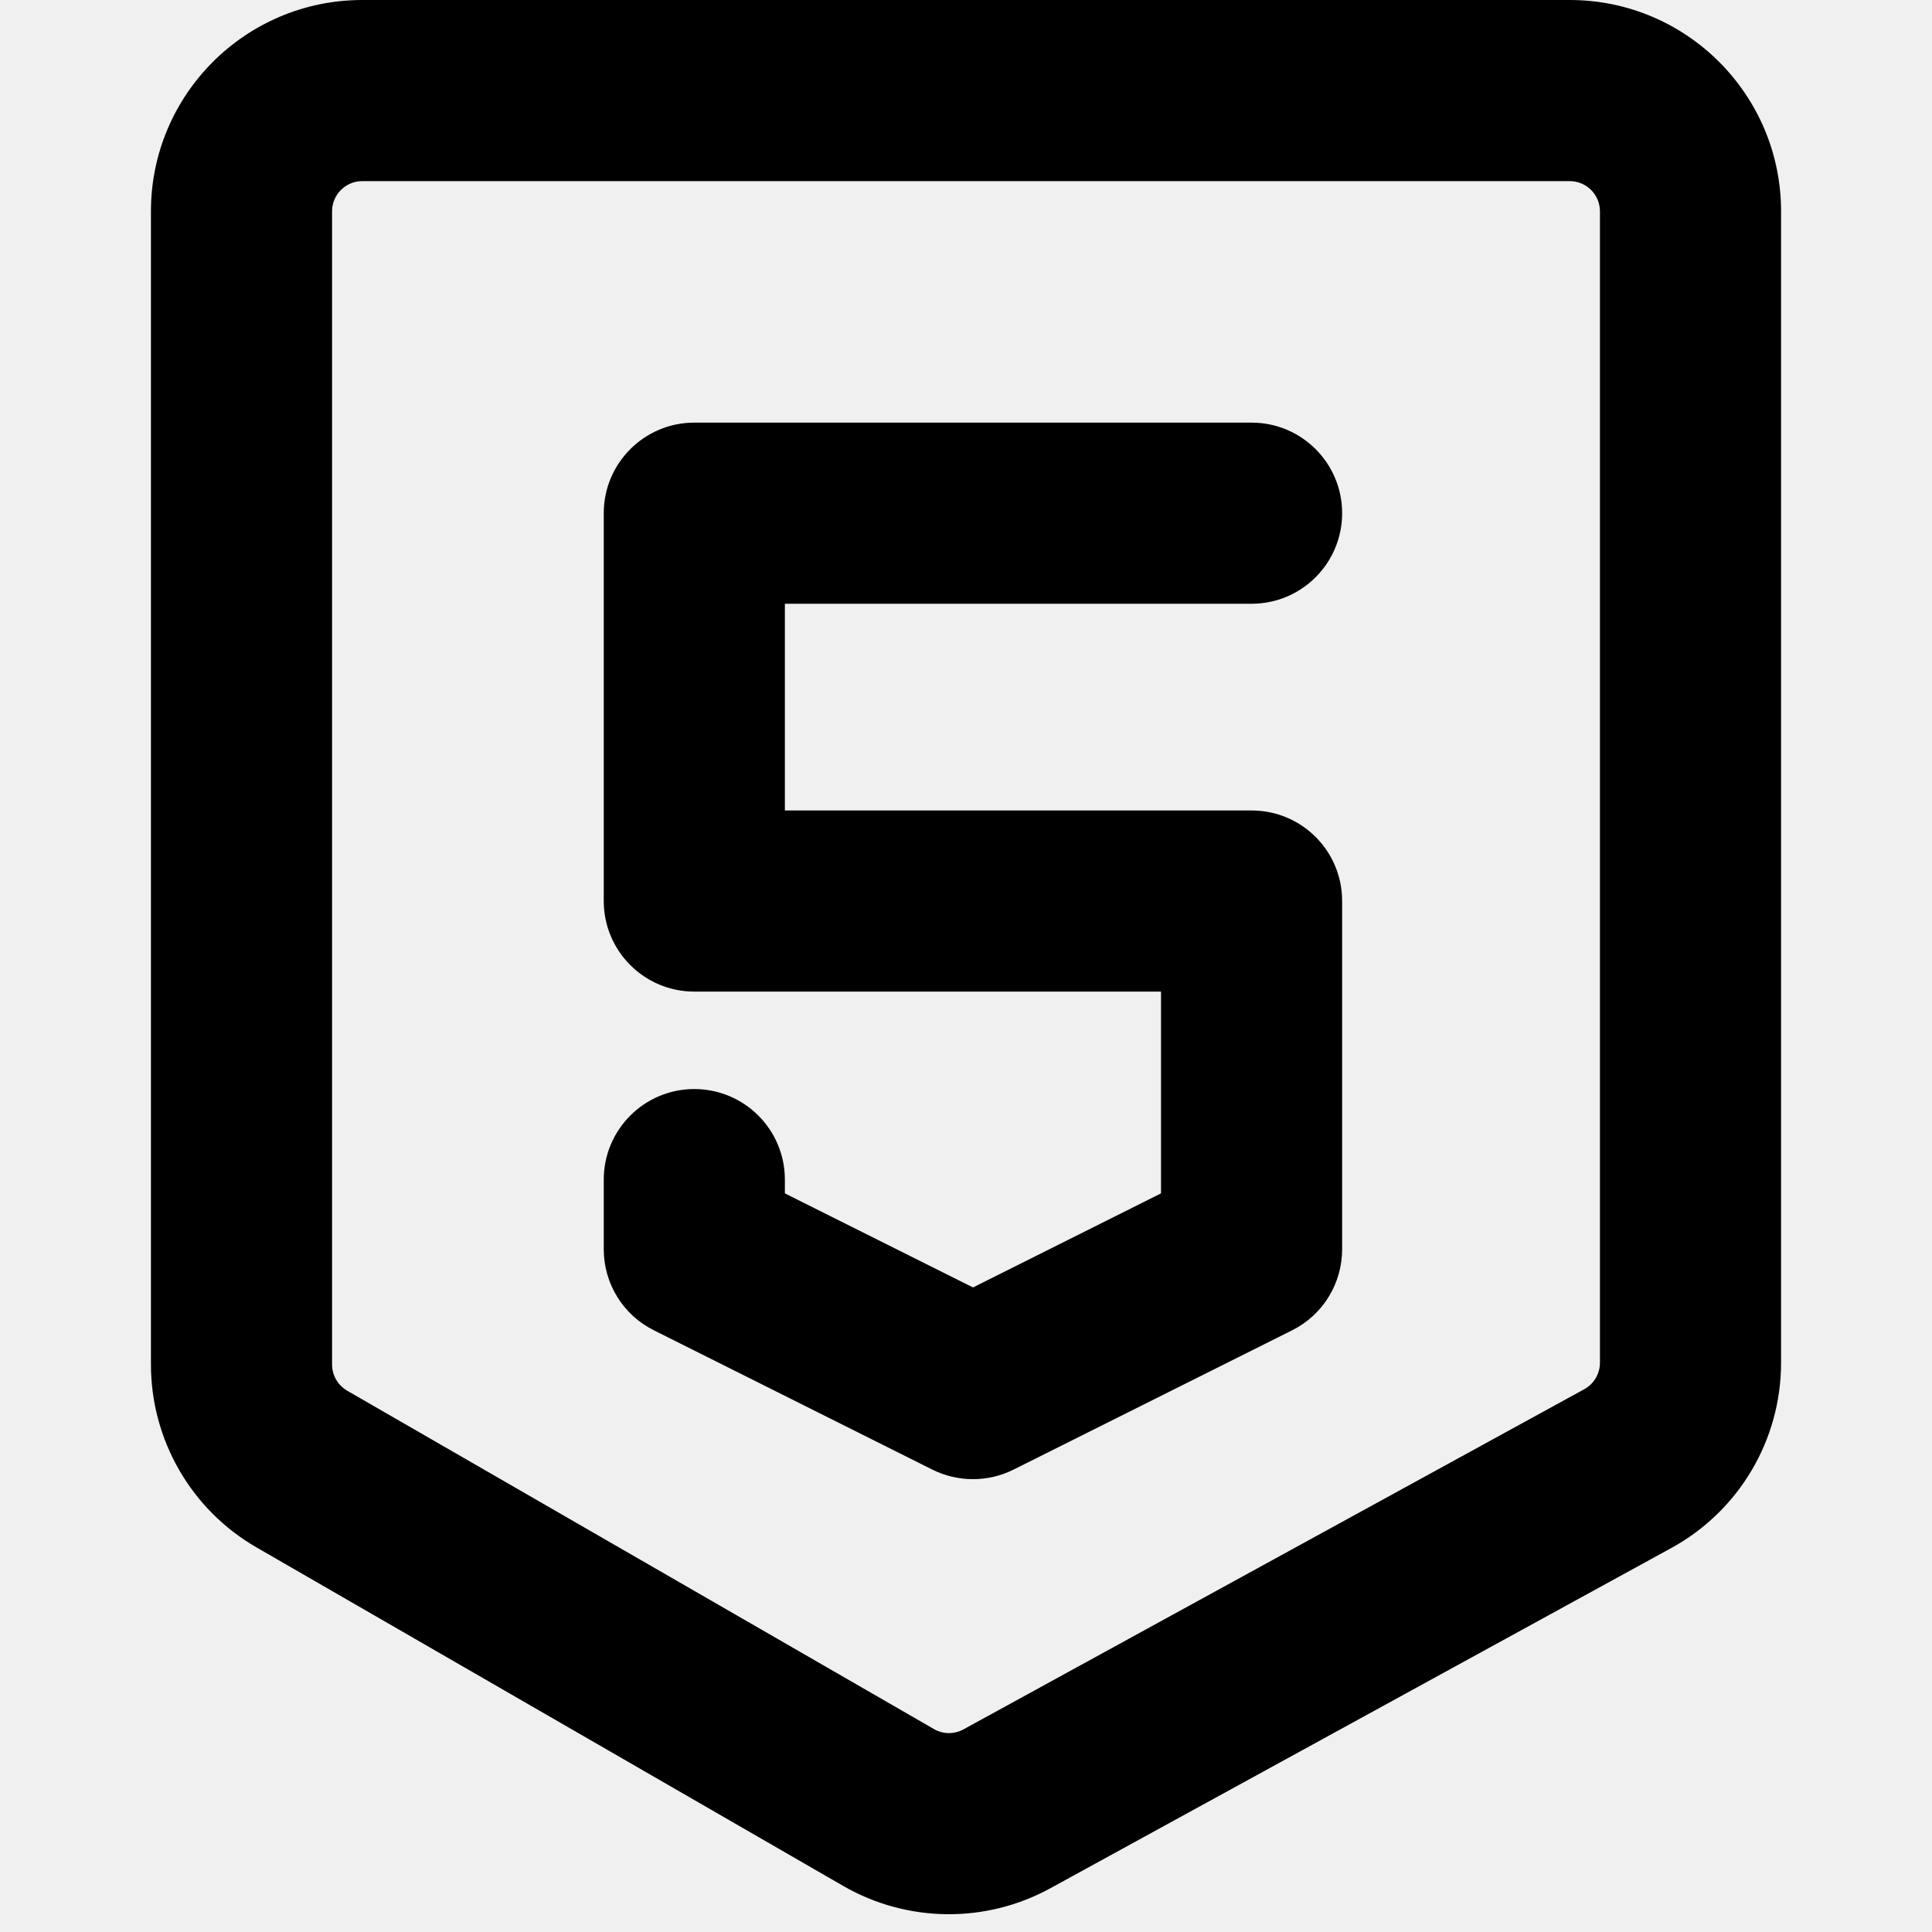
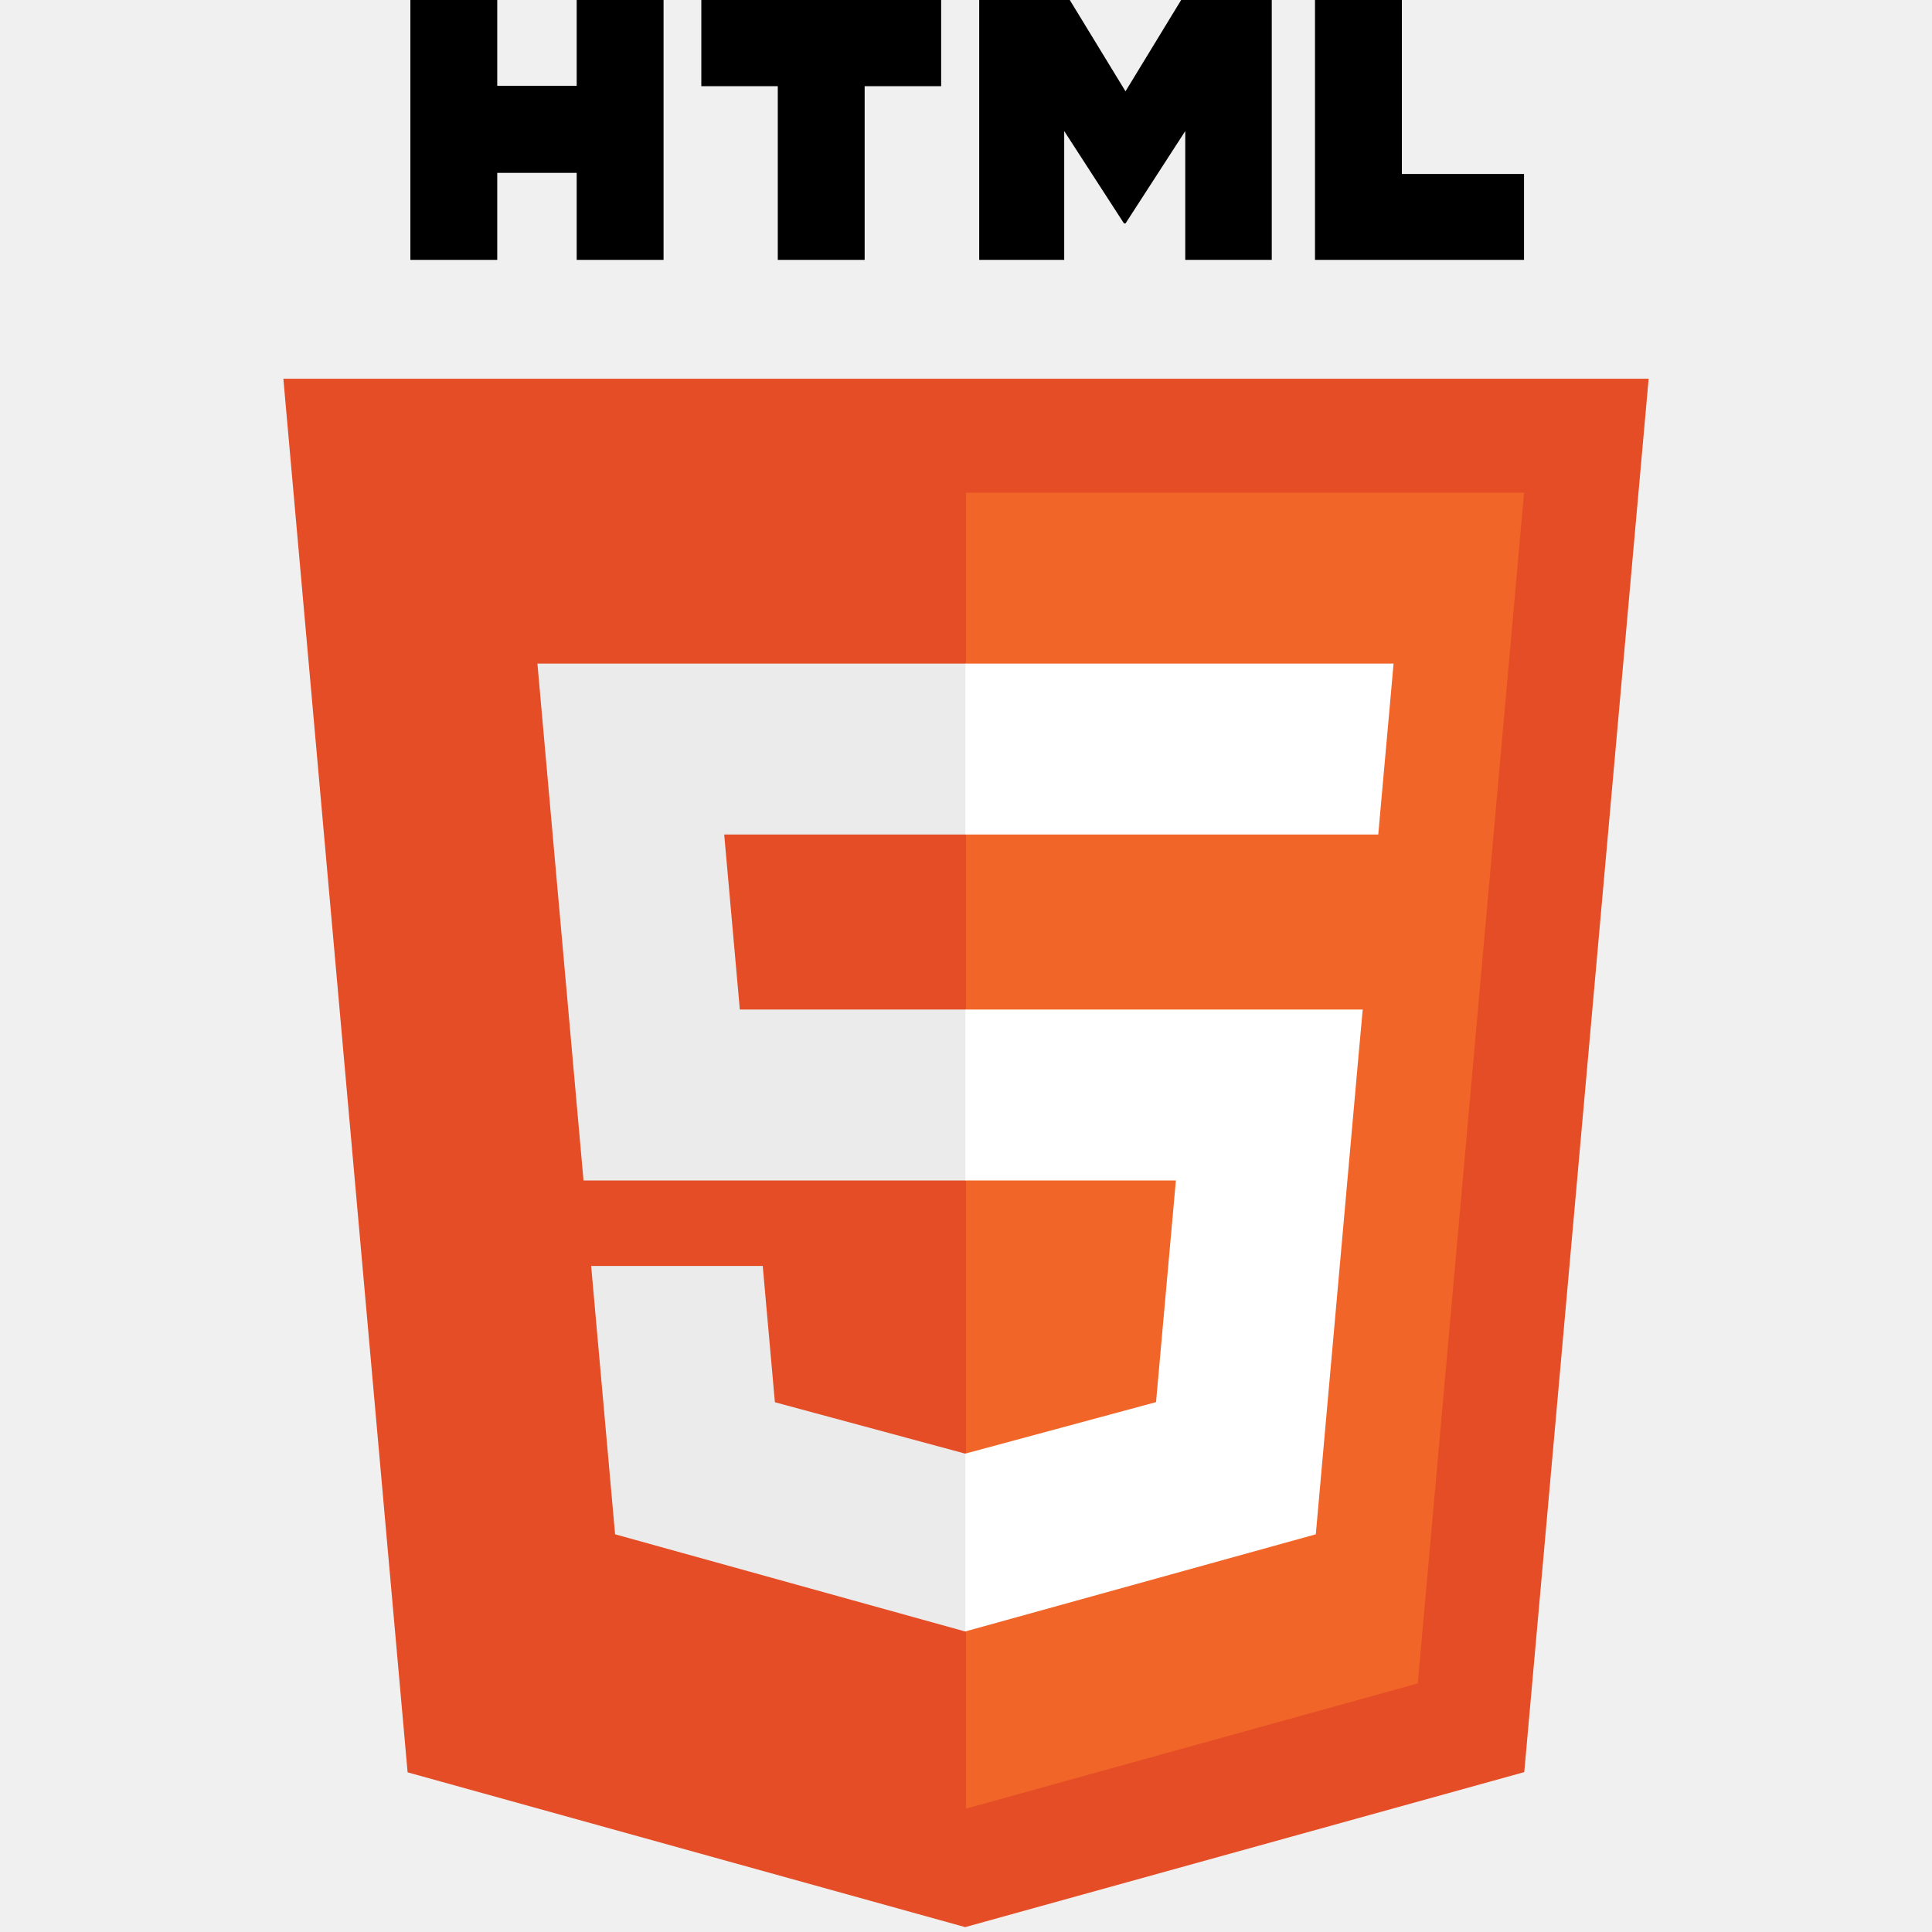
- <svg xmlns="http://www.w3.org/2000/svg" width="800px" height="800px" viewBox="0 0 16 16" fill="none">
-   <path fill-rule="nonzero" clip-rule="nonzero" d="M3 1.5C2.862 1.5 2.75 1.612 2.75 1.75V11.3C2.75 11.39 2.798 11.472 2.875 11.517L7.734 14.319C7.809 14.363 7.902 14.364 7.979 14.322L13.12 11.505C13.2 11.461 13.25 11.377 13.25 11.286V1.75C13.25 1.612 13.138 1.5 13 1.5H3ZM1.25 1.75C1.25 0.784 2.034 0 3 0H13C13.966 0 14.75 0.784 14.75 1.75V11.286C14.75 11.925 14.402 12.513 13.841 12.82L8.7 15.637C8.164 15.931 7.514 15.924 6.984 15.619L2.126 12.816C1.584 12.504 1.25 11.926 1.25 11.3V1.75ZM5 4.25C5 3.836 5.336 3.5 5.75 3.5H10.365C10.78 3.5 11.115 3.836 11.115 4.25C11.115 4.664 10.78 5 10.365 5H6.5V6.712H10.365C10.78 6.712 11.115 7.047 11.115 7.462V10.346C11.115 10.63 10.955 10.89 10.701 11.017L8.393 12.171C8.182 12.276 7.933 12.276 7.722 12.171L5.415 11.017C5.16 10.89 5 10.63 5 10.346V9.769C5 9.355 5.336 9.019 5.75 9.019C6.164 9.019 6.5 9.355 6.5 9.769V9.883L8.058 10.662L9.615 9.883V8.212H5.75C5.336 8.212 5 7.876 5 7.462V4.25Z" fill="#000000" />
+ <svg xmlns="http://www.w3.org/2000/svg" width="800px" height="800px" viewBox="-52.5 0 361 361" version="1.1" preserveAspectRatio="xMidYMid">
+   <g>
+     <path d="M255.555,70.766 L232.314,331.125 L127.844,360.088 L23.662,331.166 L0.445,70.766 L255.555,70.766 L255.555,70.766 Z" fill="#E44D26">
+ 
+ </path>
+     <path d="M128,337.95 L212.417,314.547 L232.278,92.057 L128,92.057 L128,337.95 L128,337.95 Z" fill="#F16529">
+ 
+ </path>
+     <path d="M82.82,155.932 L128,155.932 L128,123.995 L47.917,123.995 L48.681,132.563 L56.531,220.573 L128,220.573 L128,188.636 L85.739,188.636 L82.82,155.932 L82.82,155.932 Z" fill="#EBEBEB">
+ 
+ </path>
+     <path d="M90.018,236.542 L57.958,236.542 L62.432,286.688 L127.853,304.849 L128,304.808 L128,271.58 L127.86,271.617 L92.292,262.013 L90.018,236.542 L90.018,236.542 Z" fill="#EBEBEB">
+ 
+ </path>
+     <path d="M24.181,0 L40.411,0 L40.411,16.035 L55.257,16.035 L55.257,0 L71.488,0 L71.488,48.558 L55.258,48.558 L55.258,32.298 L40.411,32.298 L40.411,48.558 L24.181,48.558 L24.181,0 L24.181,0 L24.181,0 Z" fill="#000000">
+ 
+ </path>
+     <path d="M92.831,16.103 L78.543,16.103 L78.543,0 L123.357,0 L123.357,16.103 L109.062,16.103 L109.062,48.558 L92.832,48.558 L92.832,16.103 L92.831,16.103 L92.831,16.103 Z" fill="#000000">
+ 
+ </path>
+     <path d="M130.469,0 L147.393,0 L157.803,17.062 L168.203,0 L185.132,0 L185.132,48.558 L168.969,48.558 L168.969,24.49 L157.803,41.755 L157.524,41.755 L146.35,24.49 L146.35,48.558 L130.469,48.558 L130.469,0 L130.469,0 Z" fill="#000000">
+ 
+ </path>
+     <path d="M193.21,0 L209.445,0 L209.445,32.508 L232.269,32.508 L232.269,48.558 L193.21,48.558 L193.21,0 L193.21,0 Z" fill="#000000">
+ 
+ </path>
+     <path d="M127.89,220.573 L167.217,220.573 L163.509,261.993 L127.89,271.607 L127.89,304.833 L193.362,286.688 L193.843,281.292 L201.348,197.212 L202.127,188.636 L127.89,188.636 L127.89,220.573 L127.89,220.573 Z" fill="#FFFFFF">
+ 
+ </path>
+     <path d="M127.89,155.854 L127.89,155.932 L205.033,155.932 L205.673,148.754 L207.129,132.563 L207.892,123.995 L127.89,123.995 L127.89,155.854 L127.89,155.854 Z" fill="#FFFFFF">
+ 
+ </path>
+   </g>
</svg>
